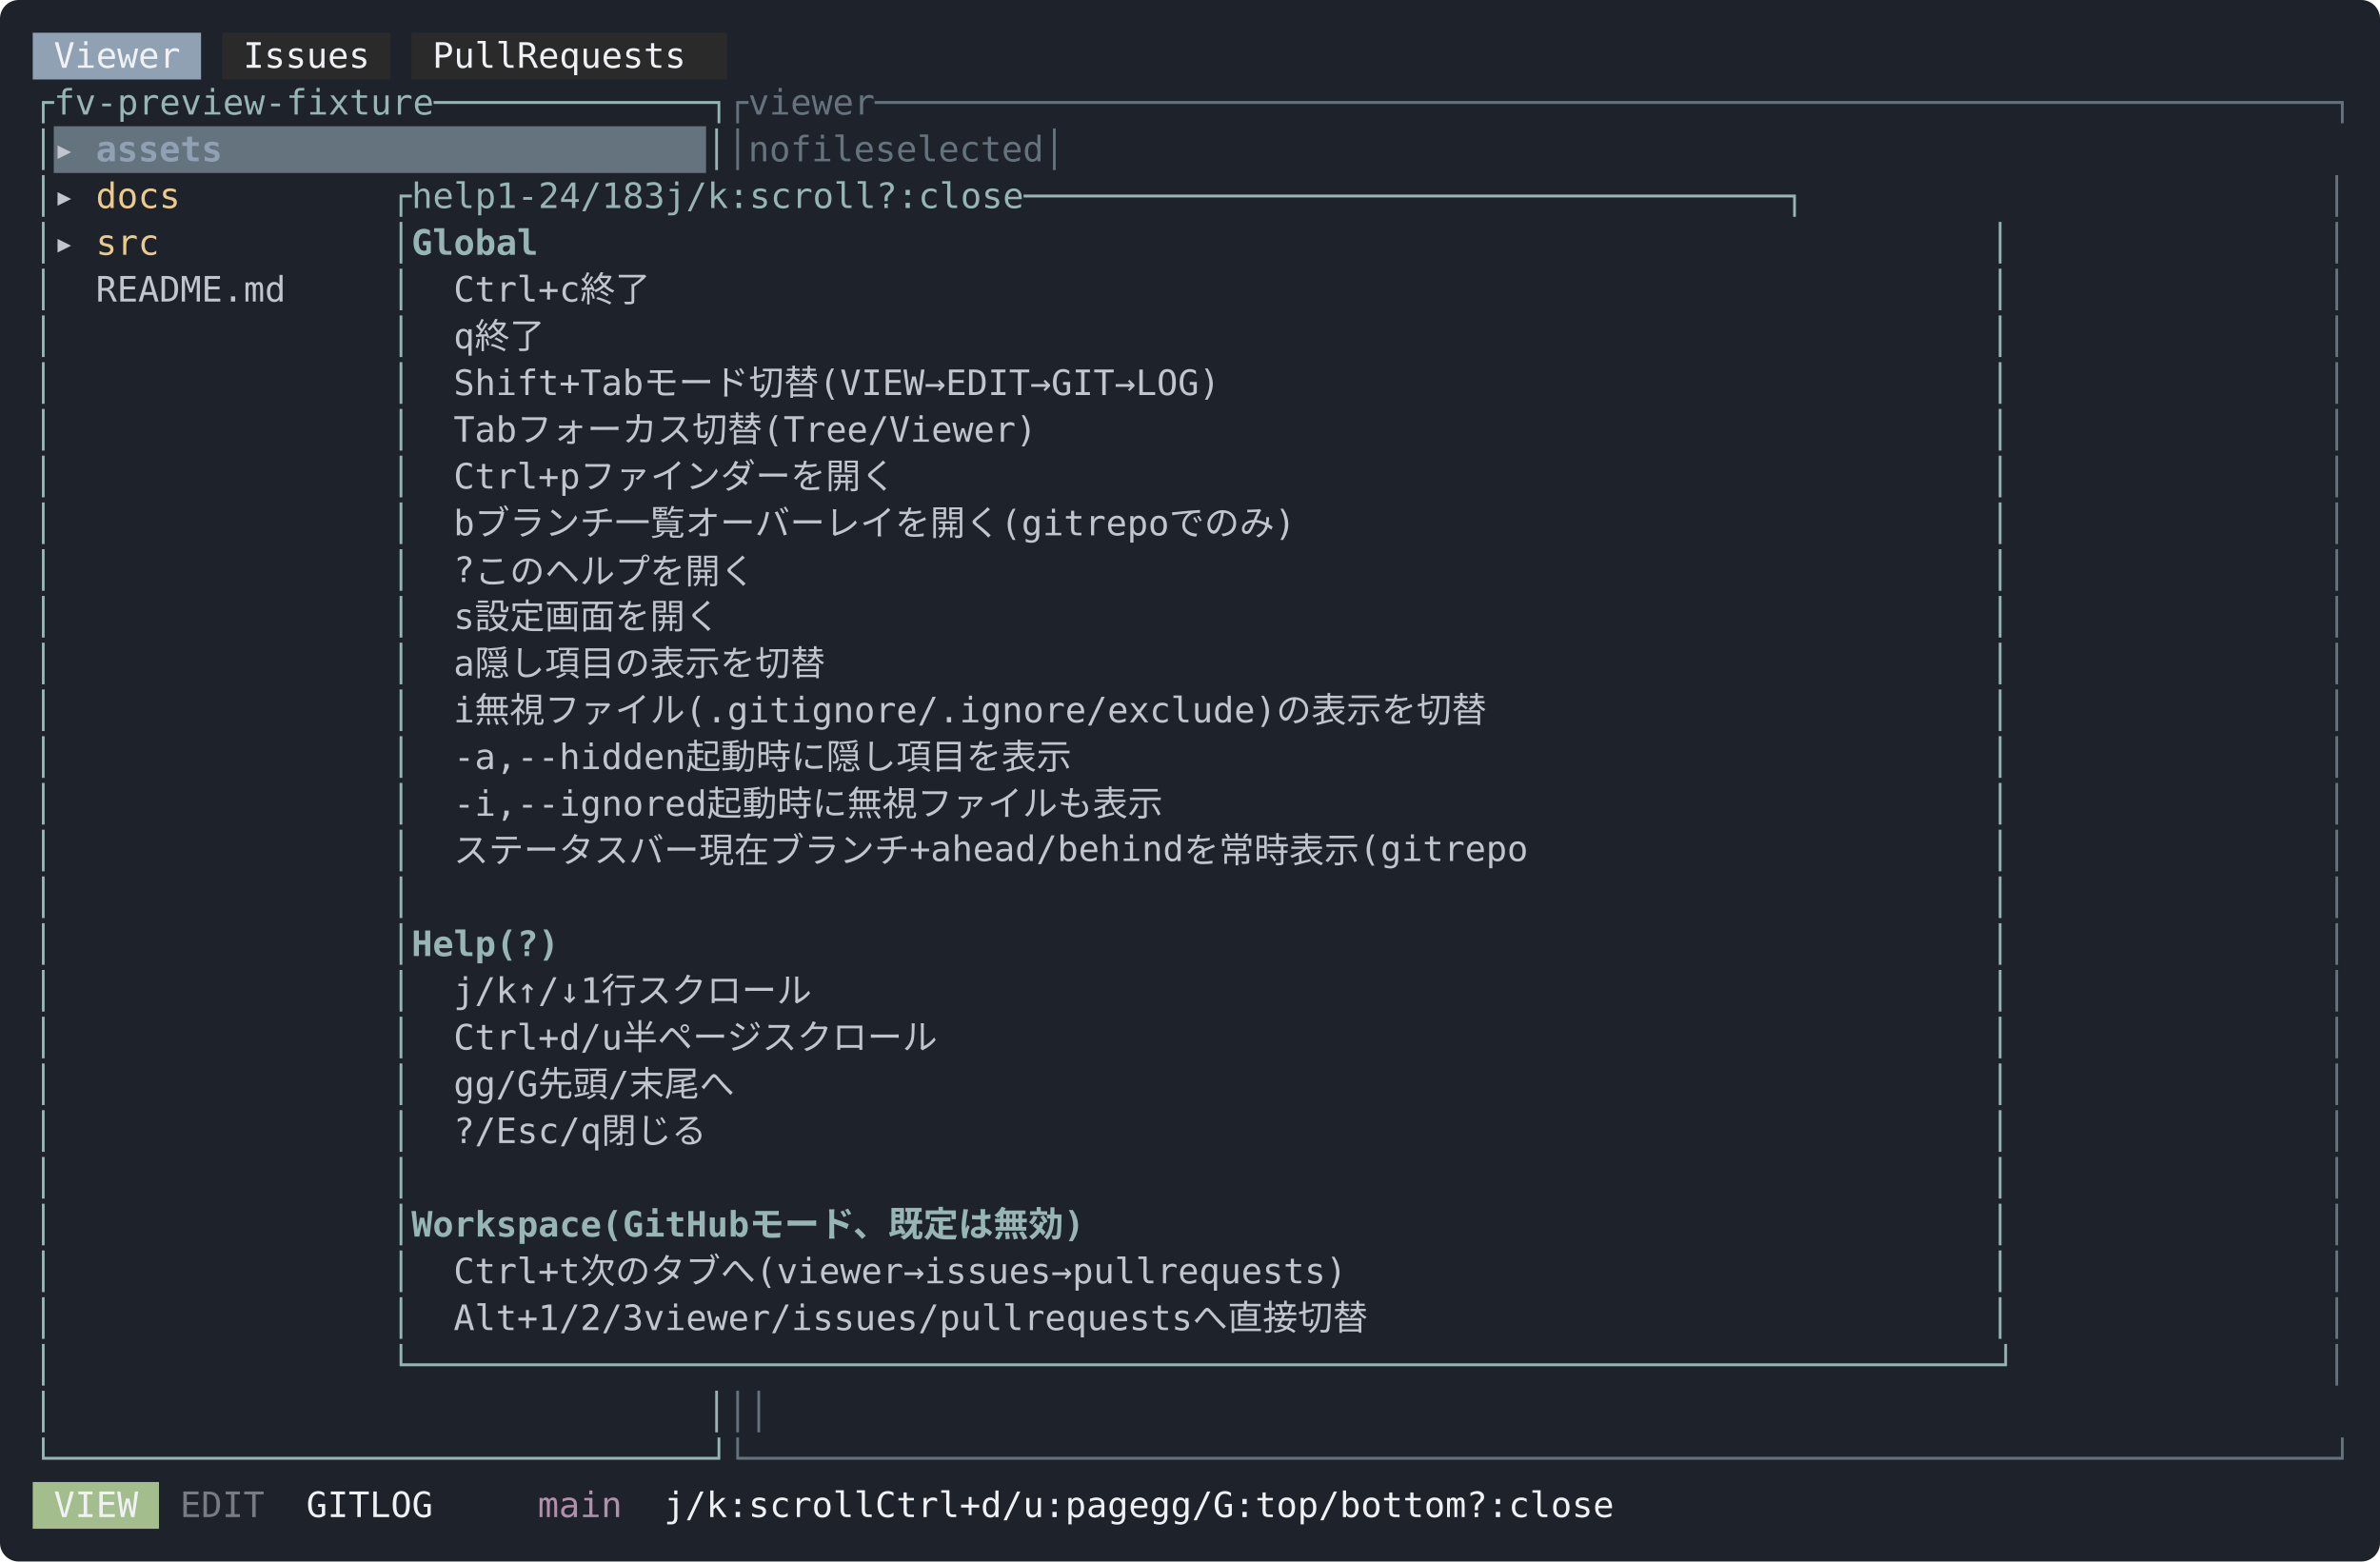
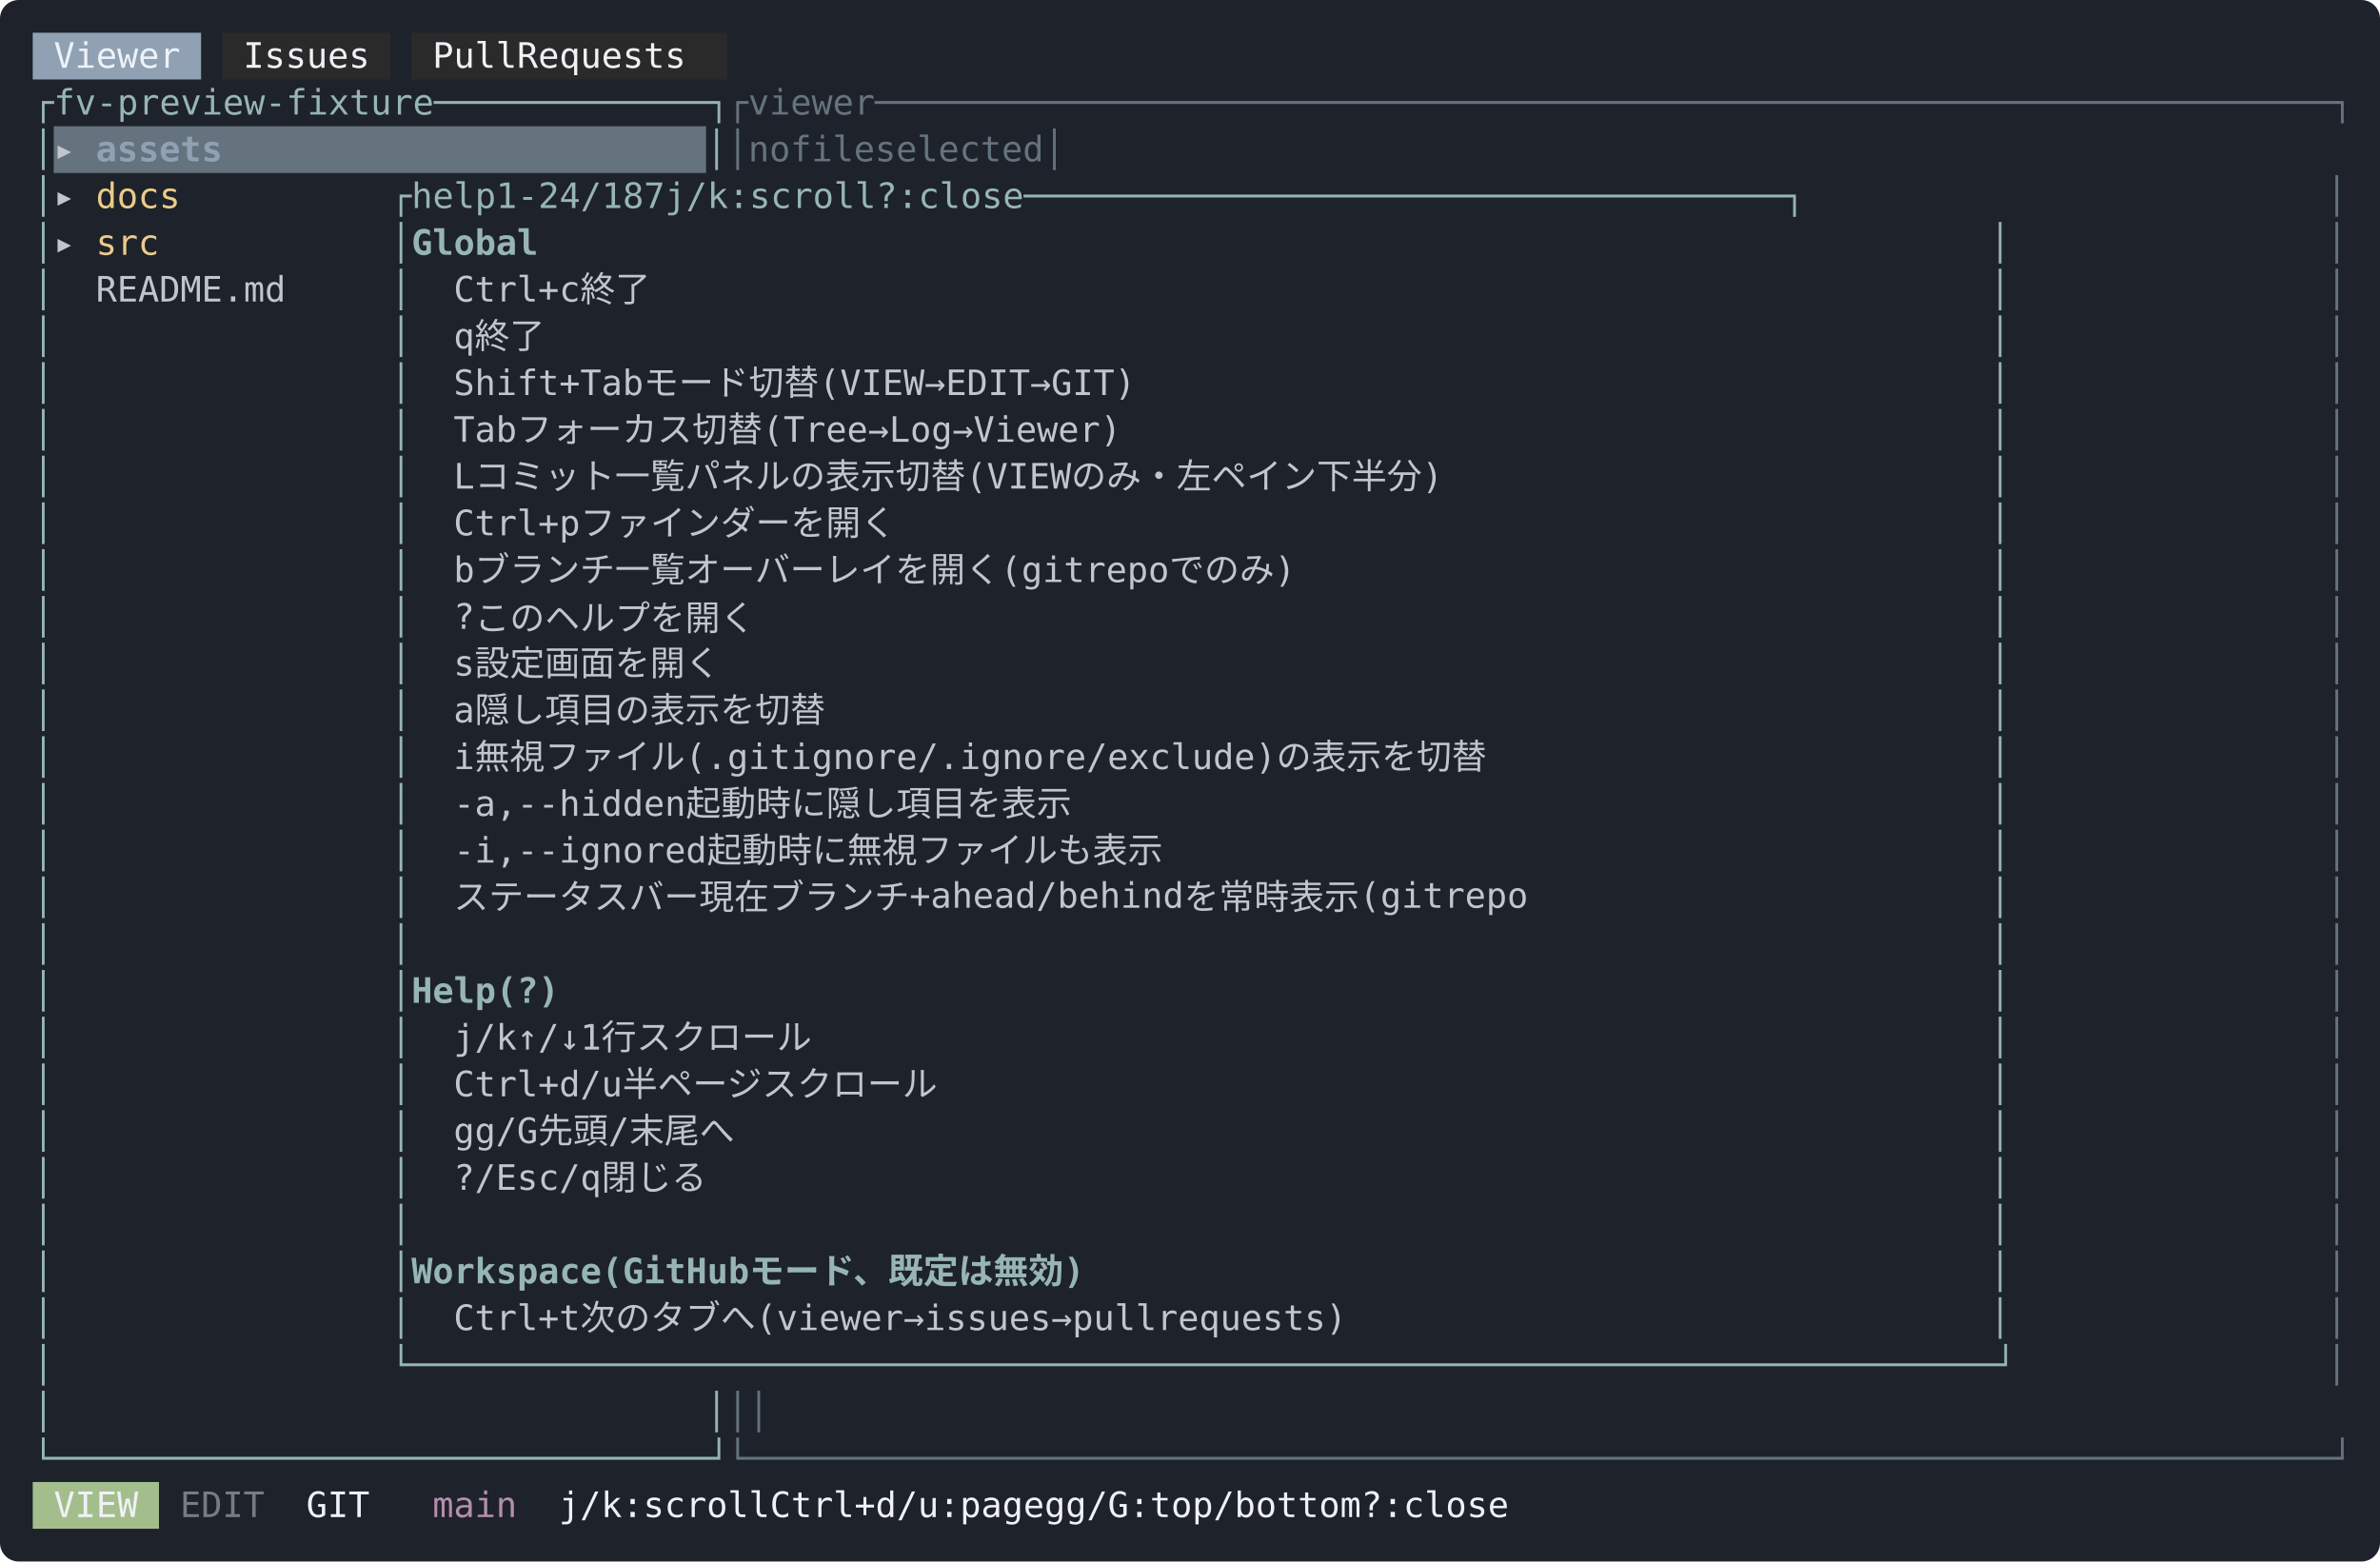
<svg xmlns="http://www.w3.org/2000/svg" width="1018" height="668" viewBox="0 0 1018 668" font-family="ui-monospace, SFMono-Regular, Menlo, Consolas, 'DejaVu Sans Mono', monospace" font-size="15">
  <rect width="1018" height="668" rx="8" fill="#1e222a" />
  <rect x="14" y="14" width="72" height="20" fill="#8fa1b3" />
  <rect x="95" y="14" width="72" height="20" fill="#2a2a2a" />
  <rect x="176" y="14" width="135" height="20" fill="#2a2a2a" />
  <text x="23 32 41 50 59 68" y="29" fill="#eff1f5">Viewer</text>
  <text x="104 113 122 131 140 149" y="29" fill="#eff1f5">Issues</text>
  <text x="185 194 203 212 230 239 248 257 266 275 284 293" y="29" fill="#eff1f5">PullRequests</text>
  <text x="14 23 32 41 50 59 68 77 86 95 104 113 122 131 140 149 158 167 176 185 194 203 212 221 230 239 248 257 266 275 284 293 302" y="49" fill="#96b5b4">┌fv-preview-fixture─────────────┐</text>
  <text x="311 320 329 338 347 356 365 374 383 392 401 410 419 428 437 446 455 464 473 482 491 500 509 518 527 536 545 554 563 572 581 590 599 608 617 626 635 644 653 662 671 680 689 698 707 716 725 734 743 752 761 770 779 788 797 806 815 824 833 842 851 860 869 878 887 896 905 914 923 932 941 950 959 968 977 986 995" y="49" fill="#65737e">┌viewer─────────────────────────────────────────────────────────────────────┐</text>
  <rect x="23" y="54" width="279" height="20" fill="#65737e" />
  <text x="14" y="69" fill="#96b5b4">│</text>
  <text x="23" y="69" fill="#c0c5ce" font-weight="bold">▸</text>
  <text x="41 50 59 68 77 86" y="69" fill="#8fa1b3" font-weight="bold">assets</text>
  <text x="302" y="69" fill="#96b5b4">│</text>
  <text x="311 320 329 347 356 365 374 392 401 410 419 428 437 446 455 995" y="69" fill="#65737e">│nofileselected│</text>
  <text x="14" y="89" fill="#96b5b4">│</text>
  <text x="23" y="89" fill="#c0c5ce">▸</text>
  <text x="41 50 59 68" y="89" fill="#ebcb8b">docs</text>
-   <text x="167 185 194 203 212 239 248 257 266 275 284 293 302 329 338 347 356 374 383 392 401 410 419 446 455 473 482 491 500 509 527 536 545 554 563 572 581 590 599 608 617 626 635 644 653 662 671 680 689 698 707 716 725 734 743 752 761 770 779 788 797 806 815 824 833 842 851" y="89" fill="#96b5b4">┌help1-24/183j/k:scroll?:close────────────────────────────────────┐</text>
+   <text x="167 185 194 203 212 239 248 257 266 275 284 293 302 329 338 347 356 374 383 392 401 410 419 446 455 473 482 491 500 509 527 536 545 554 563 572 581 590 599 608 617 626 635 644 653 662 671 680 689 698 707 716 725 734 743 752 761 770 779 788 797 806 815 824 833 842 851" y="89" fill="#96b5b4">┌help1-24/187j/k:scroll?:close────────────────────────────────────┐</text>
  <text x="995" y="89" fill="#65737e">│</text>
  <text x="14" y="109" fill="#96b5b4">│</text>
  <text x="23" y="109" fill="#c0c5ce">▸</text>
  <text x="41 50 59" y="109" fill="#ebcb8b">src</text>
  <text x="167" y="109" fill="#96b5b4">│</text>
  <text x="176 185 194 203 212 221" y="109" fill="#96b5b4" font-weight="bold">Global</text>
  <text x="851" y="109" fill="#96b5b4">│</text>
  <text x="995" y="109" fill="#65737e">│</text>
  <text x="14" y="129" fill="#96b5b4">│</text>
  <text x="41 50 59 68 77 86 95 104 113" y="129" fill="#c0c5ce">README.md</text>
  <text x="167" y="129" fill="#96b5b4">│</text>
  <text x="194 203 212 221 230 239 338 356" y="129" fill="#c0c5ce">Ctrl+c終了</text>
  <text x="851" y="129" fill="#96b5b4">│</text>
  <text x="995" y="129" fill="#65737e">│</text>
  <text x="14" y="149" fill="#96b5b4">│</text>
  <text x="167" y="149" fill="#96b5b4">│</text>
  <text x="194 338 356" y="149" fill="#c0c5ce">q終了</text>
  <text x="851" y="149" fill="#96b5b4">│</text>
  <text x="995" y="149" fill="#65737e">│</text>
  <text x="14" y="169" fill="#96b5b4">│</text>
  <text x="167" y="169" fill="#96b5b4">│</text>
-   <text x="194 203 212 221 230 239 248 257 266 338 356 374 392 410 437 446 455 464 473 491 509 518 527 536 554 572 581 590 608 626 635 644 653" y="169" fill="#c0c5ce">Shift+Tabモード切替(VIEW→EDIT→GIT→LOG)</text>
+   <text x="194 203 212 221 230 239 248 257 266 338 356 374 392 410 437 446 455 464 473 491 509 518 527 536 554 572 581 590 599" y="169" fill="#c0c5ce">Shift+Tabモード切替(VIEW→EDIT→GIT)</text>
  <text x="851" y="169" fill="#96b5b4">│</text>
  <text x="995" y="169" fill="#65737e">│</text>
  <text x="14" y="189" fill="#96b5b4">│</text>
  <text x="167" y="189" fill="#96b5b4">│</text>
-   <text x="194 203 212 338 356 374 392 410 428 446 473 482 491 500 509 518 527 536 545 554 563 572 581" y="189" fill="#c0c5ce">Tabフォーカス切替(Tree/Viewer)</text>
+   <text x="194 203 212 338 356 374 392 410 428 446 473 482 491 500 509 527 545 554 563 581 599 608 617 626 635 644 653" y="189" fill="#c0c5ce">Tabフォーカス切替(Tree→Log→Viewer)</text>
  <text x="851" y="189" fill="#96b5b4">│</text>
  <text x="995" y="189" fill="#65737e">│</text>
  <text x="14" y="209" fill="#96b5b4">│</text>
  <text x="167" y="209" fill="#96b5b4">│</text>
-   <text x="194 203 212 221 230 239 338 356 374 392 410 428 446 464 482" y="209" fill="#c0c5ce">Ctrl+pファインダーを開く</text>
+   <text x="194 338 356 374 392 410 428 446 464 482 500 518 536 554 572 599 608 617 626 635 653 671 689 707 725 743 761 779 797 815 833" y="209" fill="#c0c5ce">Lコミット一覧パネルの表示切替(VIEWのみ・左ペイン下半分)</text>
  <text x="851" y="209" fill="#96b5b4">│</text>
  <text x="995" y="209" fill="#65737e">│</text>
  <text x="14" y="229" fill="#96b5b4">│</text>
  <text x="167" y="229" fill="#96b5b4">│</text>
-   <text x="194 338 356 374 392 410 428 446 464 482 500 518 536 554 572 590 617 626 635 644 662 671 680 689 707 725 743 761" y="229" fill="#c0c5ce">bブランチ一覧オーバーレイを開く(gitrepoでのみ)</text>
+   <text x="194 203 212 221 230 239 338 356 374 392 410 428 446 464 482" y="229" fill="#c0c5ce">Ctrl+pファインダーを開く</text>
  <text x="851" y="229" fill="#96b5b4">│</text>
  <text x="995" y="229" fill="#65737e">│</text>
  <text x="14" y="249" fill="#96b5b4">│</text>
  <text x="167" y="249" fill="#96b5b4">│</text>
-   <text x="194 338 356 374 392 410 428 446 464" y="249" fill="#c0c5ce">?このヘルプを開く</text>
+   <text x="194 338 356 374 392 410 428 446 464 482 500 518 536 554 572 590 617 626 635 644 662 671 680 689 707 725 743 761" y="249" fill="#c0c5ce">bブランチ一覧オーバーレイを開く(gitrepoでのみ)</text>
  <text x="851" y="249" fill="#96b5b4">│</text>
  <text x="995" y="249" fill="#65737e">│</text>
  <text x="14" y="269" fill="#96b5b4">│</text>
  <text x="167" y="269" fill="#96b5b4">│</text>
-   <text x="194 338 356 374 392 410 428 446" y="269" fill="#c0c5ce">s設定画面を開く</text>
+   <text x="194 338 356 374 392 410 428 446 464" y="269" fill="#c0c5ce">?このヘルプを開く</text>
  <text x="851" y="269" fill="#96b5b4">│</text>
  <text x="995" y="269" fill="#65737e">│</text>
  <text x="14" y="289" fill="#96b5b4">│</text>
  <text x="167" y="289" fill="#96b5b4">│</text>
-   <text x="194 338 356 374 392 410 428 446 464 482 500" y="289" fill="#c0c5ce">a隠し項目の表示を切替</text>
+   <text x="194 338 356 374 392 410 428 446" y="289" fill="#c0c5ce">s設定画面を開く</text>
  <text x="851" y="289" fill="#96b5b4">│</text>
  <text x="995" y="289" fill="#65737e">│</text>
  <text x="14" y="309" fill="#96b5b4">│</text>
  <text x="167" y="309" fill="#96b5b4">│</text>
-   <text x="194 338 356 374 392 410 428 455 464 473 482 491 500 509 518 527 536 545 554 563 572 581 590 599 608 617 626 635 644 653 662 671 680 689 698 716 734 752 770 788 806" y="309" fill="#c0c5ce">i無視ファイル(.gitignore/.ignore/exclude)の表示を切替</text>
+   <text x="194 338 356 374 392 410 428 446 464 482 500" y="309" fill="#c0c5ce">a隠し項目の表示を切替</text>
  <text x="851" y="309" fill="#96b5b4">│</text>
  <text x="995" y="309" fill="#65737e">│</text>
  <text x="14" y="329" fill="#96b5b4">│</text>
  <text x="167" y="329" fill="#96b5b4">│</text>
-   <text x="194 203 212 230 239 248 257 266 275 284 293 338 356 374 392 410 428 446 464 482 500 518" y="329" fill="#c0c5ce">-a,--hidden起動時に隠し項目を表示</text>
+   <text x="194 338 356 374 392 410 428 455 464 473 482 491 500 509 518 527 536 545 554 563 572 581 590 599 608 617 626 635 644 653 662 671 680 689 698 716 734 752 770 788 806" y="329" fill="#c0c5ce">i無視ファイル(.gitignore/.ignore/exclude)の表示を切替</text>
  <text x="851" y="329" fill="#96b5b4">│</text>
  <text x="995" y="329" fill="#65737e">│</text>
  <text x="14" y="349" fill="#96b5b4">│</text>
  <text x="167" y="349" fill="#96b5b4">│</text>
-   <text x="194 203 212 230 239 248 257 266 275 284 293 302 338 356 374 392 410 428 446 464 482 500 518 536 554" y="349" fill="#c0c5ce">-i,--ignored起動時に無視ファイルも表示</text>
+   <text x="194 203 212 230 239 248 257 266 275 284 293 338 356 374 392 410 428 446 464 482 500 518" y="349" fill="#c0c5ce">-a,--hidden起動時に隠し項目を表示</text>
  <text x="851" y="349" fill="#96b5b4">│</text>
  <text x="995" y="349" fill="#65737e">│</text>
  <text x="14" y="369" fill="#96b5b4">│</text>
  <text x="167" y="369" fill="#96b5b4">│</text>
-   <text x="194 212 230 248 266 284 302 401 419 437 455 473 491 518 536 545 554 563 572 581 590 599 608 617 626 635 653 671 689 707 725 752 761 770 779 797 806 815 824" y="369" fill="#c0c5ce">ステータスバー現在ブランチ+ahead/behindを常時表示(gitrepo</text>
+   <text x="194 203 212 230 239 248 257 266 275 284 293 302 338 356 374 392 410 428 446 464 482 500 518 536 554" y="369" fill="#c0c5ce">-i,--ignored起動時に無視ファイルも表示</text>
  <text x="851" y="369" fill="#96b5b4">│</text>
  <text x="995" y="369" fill="#65737e">│</text>
  <text x="14" y="389" fill="#96b5b4">│</text>
  <text x="167" y="389" fill="#96b5b4">│</text>
+   <text x="194 212 230 248 266 284 302 401 419 437 455 473 491 518 536 545 554 563 572 581 590 599 608 617 626 635 653 671 689 707 725 752 761 770 779 797 806 815 824" y="389" fill="#c0c5ce">ステータスバー現在ブランチ+ahead/behindを常時表示(gitrepo</text>
  <text x="851" y="389" fill="#96b5b4">│</text>
  <text x="995" y="389" fill="#65737e">│</text>
  <text x="14" y="409" fill="#96b5b4">│</text>
  <text x="167" y="409" fill="#96b5b4">│</text>
-   <text x="176 185 194 203 221 230 239" y="409" fill="#96b5b4" font-weight="bold">Help(?)</text>
  <text x="851" y="409" fill="#96b5b4">│</text>
  <text x="995" y="409" fill="#65737e">│</text>
  <text x="14" y="429" fill="#96b5b4">│</text>
  <text x="167" y="429" fill="#96b5b4">│</text>
-   <text x="194 203 212 230 239 248 338 356 374 392 410 428 446" y="429" fill="#c0c5ce">j/k↑/↓1行スクロール</text>
+   <text x="176 185 194 203 221 230 239" y="429" fill="#96b5b4" font-weight="bold">Help(?)</text>
  <text x="851" y="429" fill="#96b5b4">│</text>
  <text x="995" y="429" fill="#65737e">│</text>
  <text x="14" y="449" fill="#96b5b4">│</text>
  <text x="167" y="449" fill="#96b5b4">│</text>
-   <text x="194 203 212 221 230 239 248 257 338 356 374 392 410 428 446 464 482" y="449" fill="#c0c5ce">Ctrl+d/u半ページスクロール</text>
+   <text x="194 203 212 230 239 248 338 356 374 392 410 428 446" y="449" fill="#c0c5ce">j/k↑/↓1行スクロール</text>
  <text x="851" y="449" fill="#96b5b4">│</text>
  <text x="995" y="449" fill="#65737e">│</text>
  <text x="14" y="469" fill="#96b5b4">│</text>
  <text x="167" y="469" fill="#96b5b4">│</text>
-   <text x="194 203 221 239 338 356 383 401 419 437" y="469" fill="#c0c5ce">gg/G先頭/末尾へ</text>
+   <text x="194 203 212 221 230 239 248 257 338 356 374 392 410 428 446 464 482" y="469" fill="#c0c5ce">Ctrl+d/u半ページスクロール</text>
  <text x="851" y="469" fill="#96b5b4">│</text>
  <text x="995" y="469" fill="#65737e">│</text>
  <text x="14" y="489" fill="#96b5b4">│</text>
  <text x="167" y="489" fill="#96b5b4">│</text>
-   <text x="194 212 230 239 248 266 284 338 356 374" y="489" fill="#c0c5ce">?/Esc/q閉じる</text>
+   <text x="194 203 221 239 338 356 383 401 419 437" y="489" fill="#c0c5ce">gg/G先頭/末尾へ</text>
  <text x="851" y="489" fill="#96b5b4">│</text>
  <text x="995" y="489" fill="#65737e">│</text>
  <text x="14" y="509" fill="#96b5b4">│</text>
  <text x="167" y="509" fill="#96b5b4">│</text>
+   <text x="194 212 230 239 248 266 284 338 356 374" y="509" fill="#c0c5ce">?/Esc/q閉じる</text>
  <text x="851" y="509" fill="#96b5b4">│</text>
  <text x="995" y="509" fill="#65737e">│</text>
  <text x="14" y="529" fill="#96b5b4">│</text>
  <text x="167" y="529" fill="#96b5b4">│</text>
-   <text x="176 185 194 203 212 221 230 239 248 266 275 284 293 302 311 320 338 356 374 392 410 428 446 464 482 500" y="529" fill="#96b5b4" font-weight="bold">Workspace(GitHubモード、既定は無効)</text>
  <text x="851" y="529" fill="#96b5b4">│</text>
  <text x="995" y="529" fill="#65737e">│</text>
  <text x="14" y="549" fill="#96b5b4">│</text>
  <text x="167" y="549" fill="#96b5b4">│</text>
-   <text x="194 203 212 221 230 239 338 356 374 392 410 437 446 455 464 473 482 491 509 527 536 545 554 563 572 590 608 617 626 635 653 662 671 680 689 698 707 716 725" y="549" fill="#c0c5ce">Ctrl+t次のタブへ(viewer→issues→pullrequests)</text>
+   <text x="176 185 194 203 212 221 230 239 248 266 275 284 293 302 311 320 338 356 374 392 410 428 446 464 482 500" y="549" fill="#96b5b4" font-weight="bold">Workspace(GitHubモード、既定は無効)</text>
  <text x="851" y="549" fill="#96b5b4">│</text>
  <text x="995" y="549" fill="#65737e">│</text>
  <text x="14" y="569" fill="#96b5b4">│</text>
  <text x="167" y="569" fill="#96b5b4">│</text>
-   <text x="194 203 212 221 230 239 248 257 266 338 347 356 365 374 383 401 419 428 437 446 455 464 482 500 509 518 527 545 554 563 572 581 590 599 608 626 644 662 680 698" y="569" fill="#c0c5ce">Alt+1/2/3viewer/issues/pullrequestsへ直接切替</text>
+   <text x="194 203 212 221 230 239 338 356 374 392 410 437 446 455 464 473 482 491 509 527 536 545 554 563 572 590 608 617 626 635 653 662 671 680 689 698 707 716 725" y="569" fill="#c0c5ce">Ctrl+t次のタブへ(viewer→issues→pullrequests)</text>
  <text x="851" y="569" fill="#96b5b4">│</text>
  <text x="995" y="569" fill="#65737e">│</text>
  <text x="14" y="589" fill="#96b5b4">│</text>
  <text x="167 176 185 194 203 212 221 230 239 248 257 266 275 284 293 302 311 320 329 338 347 356 365 374 383 392 401 410 419 428 437 446 455 464 473 482 491 500 509 518 527 536 545 554 563 572 581 590 599 608 617 626 635 644 653 662 671 680 689 698 707 716 725 734 743 752 761 770 779 788 797 806 815 824 833 842 851" y="589" fill="#96b5b4">└───────────────────────────────────────────────────────────────────────────┘</text>
  <text x="995" y="589" fill="#65737e">│</text>
  <text x="14" y="609" fill="#96b5b4">│</text>
  <text x="302" y="609" fill="#96b5b4">│</text>
  <text x="311 995" y="609" fill="#65737e">││</text>
  <text x="14 23 32 41 50 59 68 77 86 95 104 113 122 131 140 149 158 167 176 185 194 203 212 221 230 239 248 257 266 275 284 293 302" y="629" fill="#96b5b4">└───────────────────────────────┘</text>
  <text x="311 320 329 338 347 356 365 374 383 392 401 410 419 428 437 446 455 464 473 482 491 500 509 518 527 536 545 554 563 572 581 590 599 608 617 626 635 644 653 662 671 680 689 698 707 716 725 734 743 752 761 770 779 788 797 806 815 824 833 842 851 860 869 878 887 896 905 914 923 932 941 950 959 968 977 986 995" y="629" fill="#65737e">└───────────────────────────────────────────────────────────────────────────┘</text>
  <rect x="14" y="634" width="54" height="20" fill="#a3be8c" />
  <text x="23 32 41 50" y="649" fill="#eff1f5">VIEW</text>
  <text x="77 86 95 104" y="649" fill="#c0c5ce" fill-opacity="0.55">EDIT</text>
-   <text x="131 140 149 176 185 194" y="649" fill="#eff1f5">GITLOG</text>
-   <text x="230 239 248 257" y="649" fill="#b48ead">main</text>
-   <text x="284 293 302 311 329 338 347 356 365 374 401 410 419 428 437 446 455 464 473 491 500 509 518 545 554 563 572 581 599 608 617 626 635 644 653 662 671 680 707 716 734 743 752 761 770" y="649" fill="#eff1f5">j/k:scrollCtrl+d/u:pagegg/G:top/bottom?:close</text>
+   <text x="131 140 149" y="649" fill="#eff1f5">GIT</text>
+   <text x="185 194 203 212" y="649" fill="#b48ead">main</text>
+   <text x="239 248 257 266 284 293 302 311 320 329 356 365 374 383 392 401 410 419 428 446 455 464 473 500 509 518 527 536 554 563 572 581 590 599 608 617 626 635 662 671 689 698 707 716 725" y="649" fill="#eff1f5">j/k:scrollCtrl+d/u:pagegg/G:top/bottom?:close</text>
</svg>
